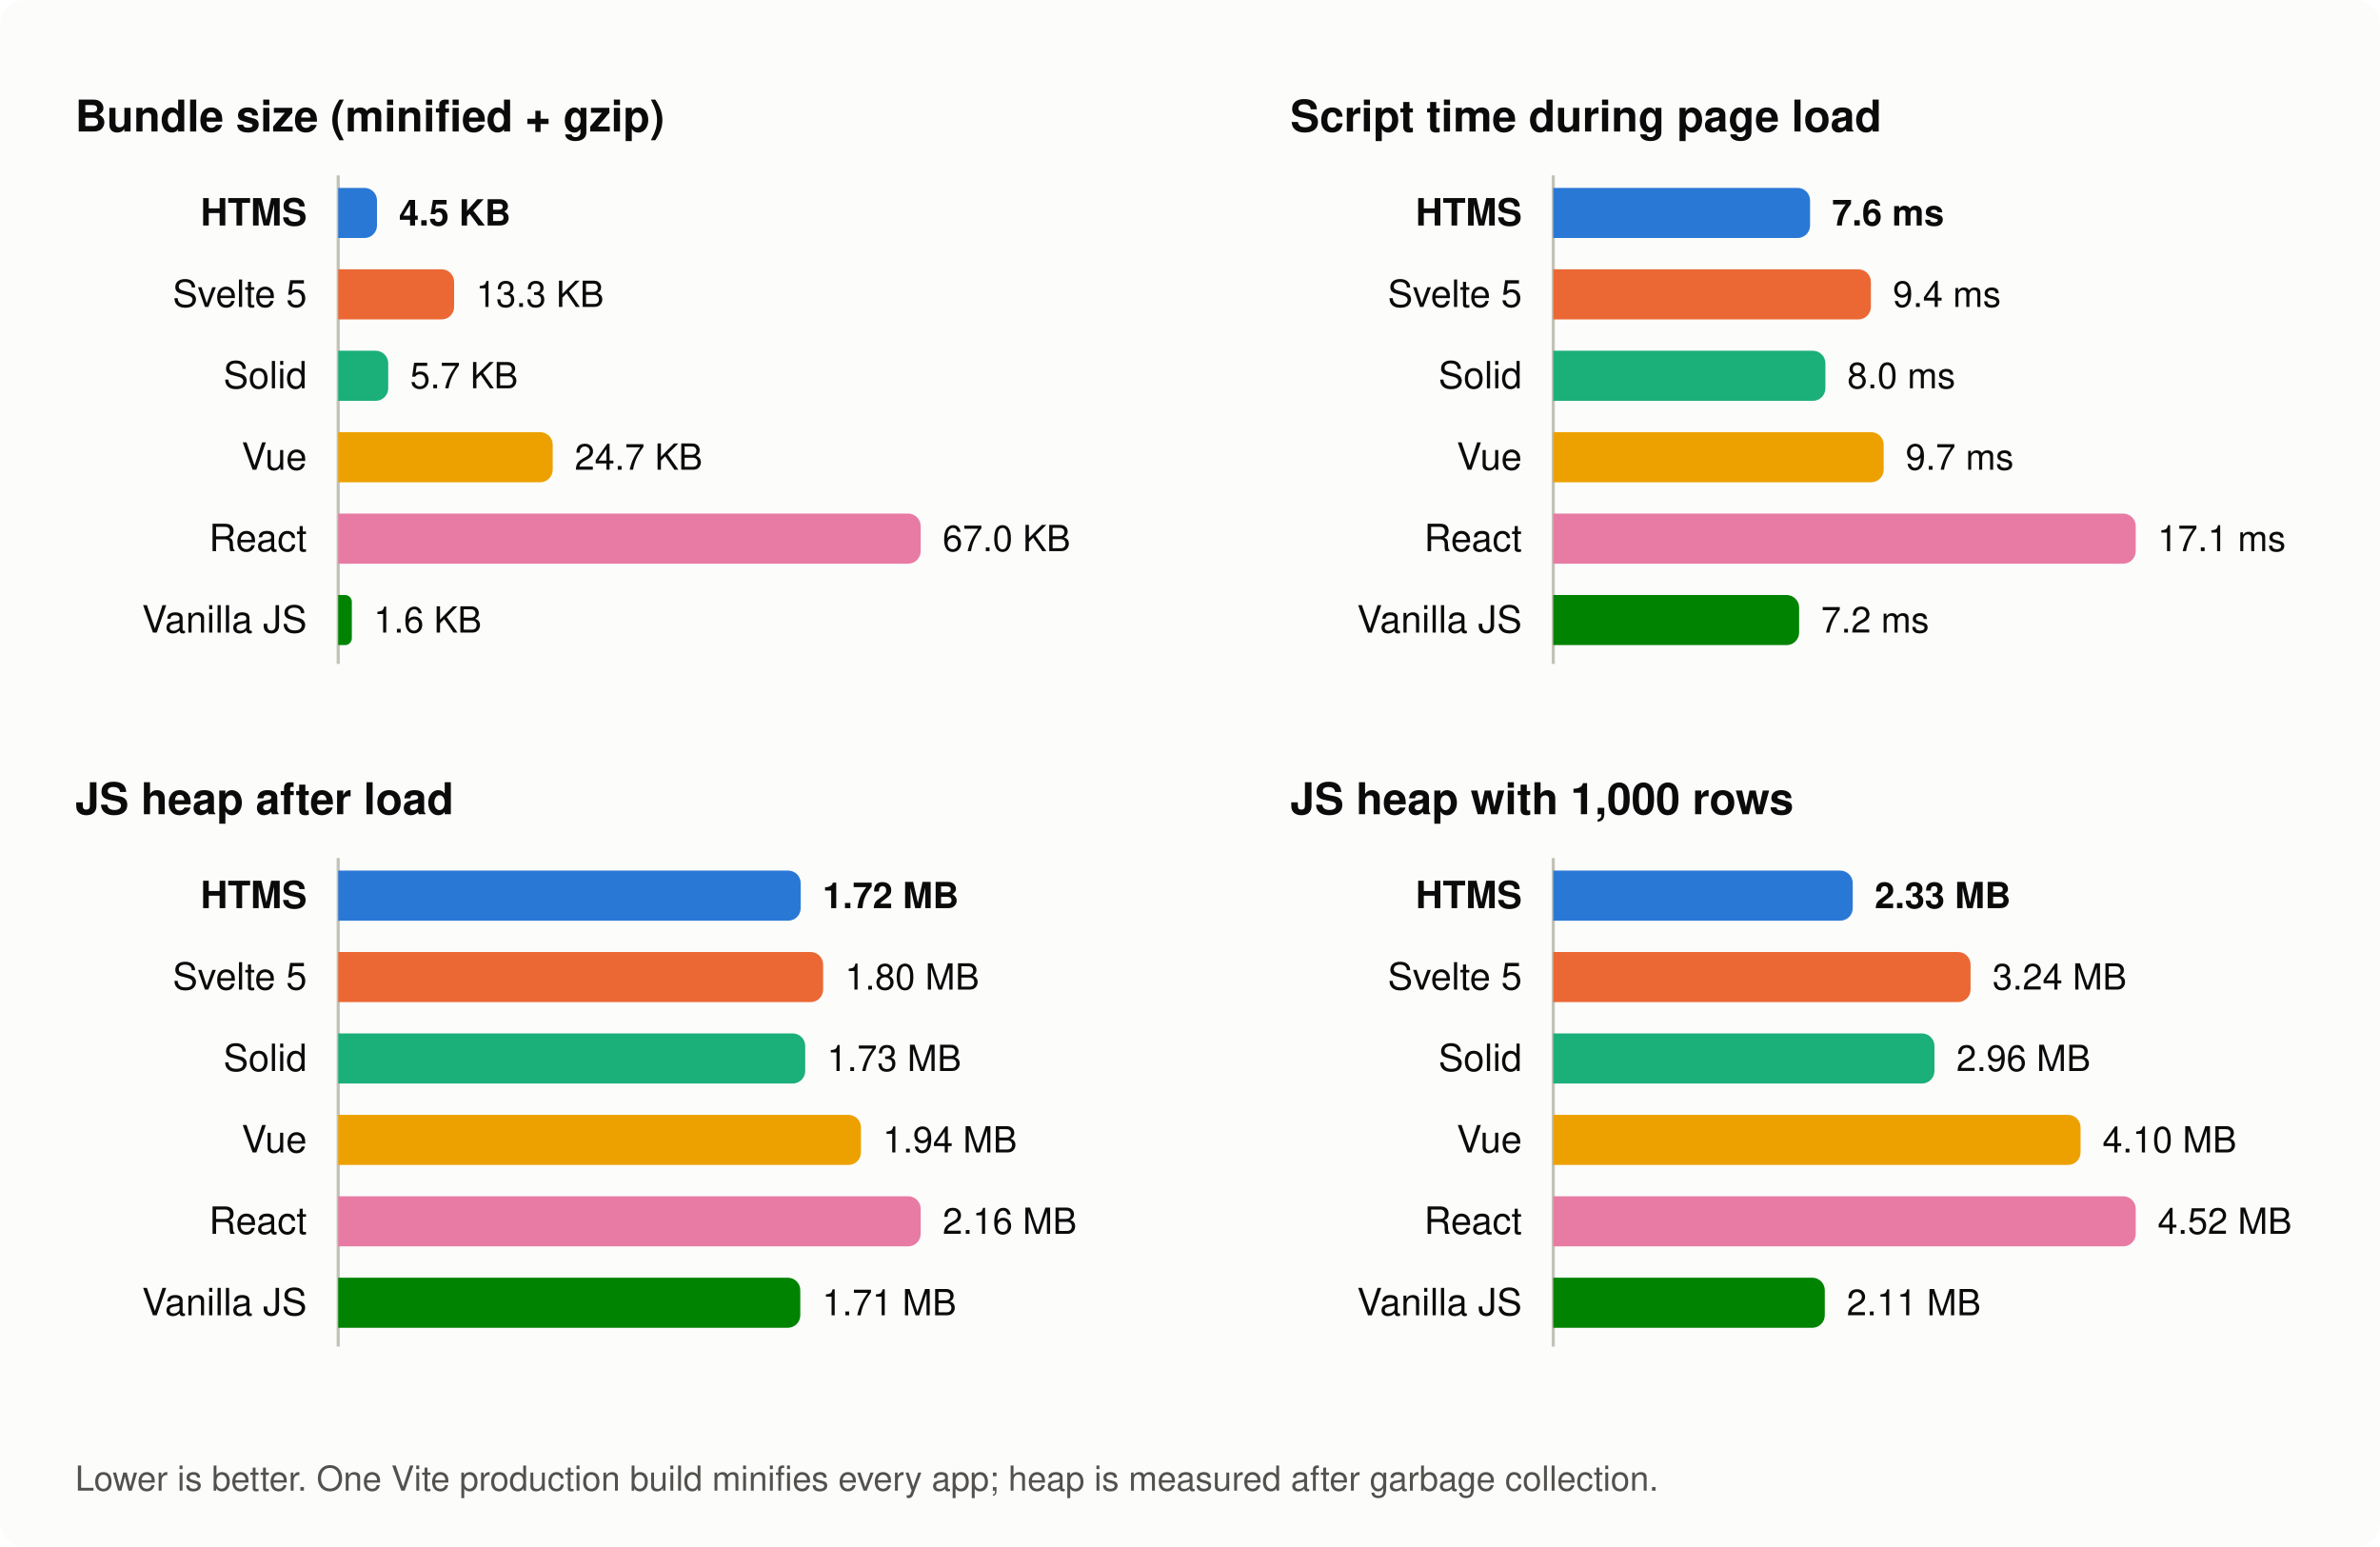
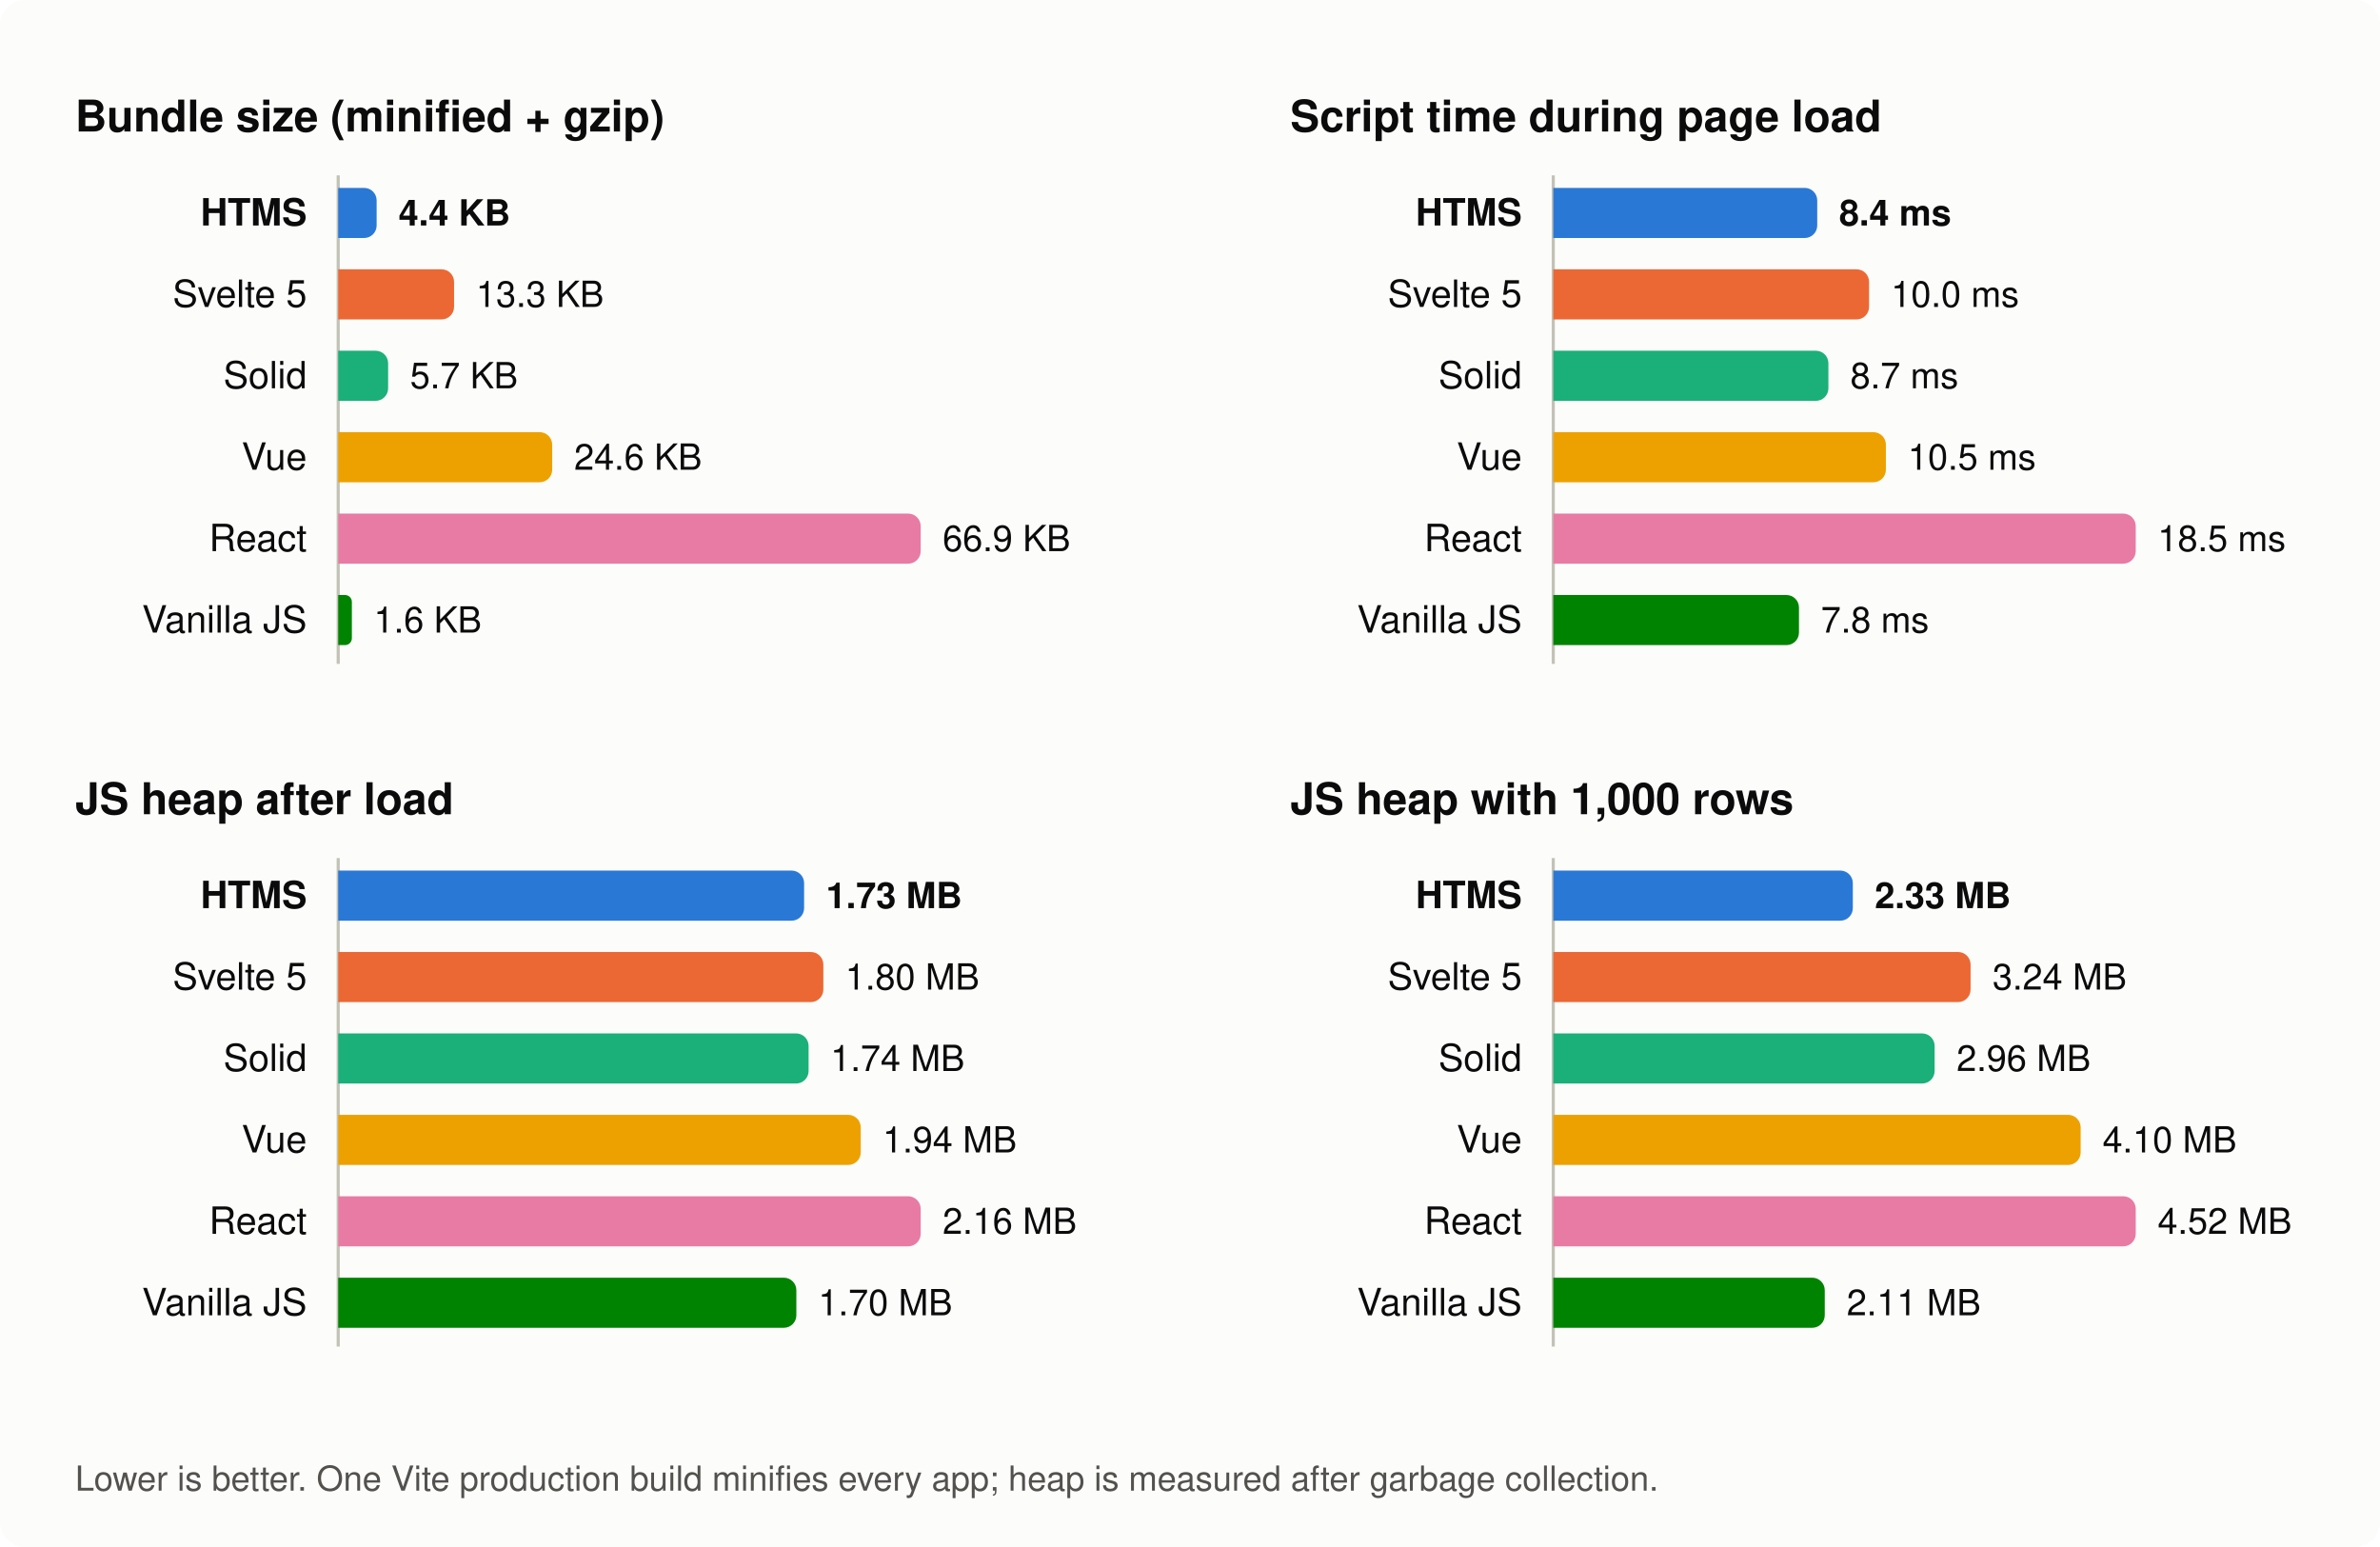
<svg xmlns="http://www.w3.org/2000/svg" viewBox="0 0 760 494" width="760" height="494" role="img" aria-labelledby="footprint-title footprint-desc">
  <style>
    .surface { fill: #fcfcfb; }
    .ink { fill: #0b0b0b; }
    .secondary { fill: #52514e; }
    .grid { stroke: #e1e0d9; stroke-width: 1; }
    .axis { stroke: #c3c2b7; stroke-width: 1; }
    .reference { stroke: #52514e; stroke-width: 1.5; stroke-dasharray: 4 3; }
    .s1 { fill: #2a78d6; } .s2 { fill: #eb6834; } .s3 { fill: #1baf7a; }
    .s4 { fill: #eda100; } .s5 { fill: #e87ba4; } .s6 { fill: #008300; }
    text { font-family: system-ui, -apple-system, 'Segoe UI', Helvetica, Arial, sans-serif; font-variant-numeric: tabular-nums; }
    @media (prefers-color-scheme: dark) {
      .surface { fill: #1a1a19; }
      .ink { fill: #f0efec; }
      .secondary { fill: #c3c2b7; }
      .grid { stroke: #2c2c2a; }
      .axis { stroke: #383835; }
      .reference { stroke: #c3c2b7; }
      .s1 { fill: #3987e5; } .s2 { fill: #d95926; } .s3 { fill: #199e70; }
      .s4 { fill: #c98500; } .s5 { fill: #d55181; } .s6 { fill: #008300; }
    }
  </style>
  <rect class="surface" width="760" height="494" rx="8" />
  <text class="ink" x="24" y="42" font-size="14" font-weight="600">Bundle size (minified + gzip)</text>
  <line class="axis" x1="108" x2="108" y1="56" y2="212" />
  <text class="ink" x="98" y="72" font-size="12" text-anchor="end" font-weight="600">HTMS</text>
-   <path class="s1" d="M108,60 h8.391 a4,4 0 0 1 4,4 v8 a4,4 0 0 1 -4,4 h-8.391 z" />
-   <text class="ink" x="127.391" y="72" font-size="11.5" font-weight="600">4.5 KB</text>
+   <path class="s1" d="M108,60 h8.272 a4,4 0 0 1 4,4 v8 a4,4 0 0 1 -4,4 h-8.272 z" />
+   <text class="ink" x="127.272" y="72" font-size="11.5" font-weight="600">4.4 KB</text>
  <text class="ink" x="98" y="98" font-size="12" text-anchor="end">Svelte 5</text>
-   <path class="s2" d="M108,86 h33.011 a4,4 0 0 1 4,4 v8 a4,4 0 0 1 -4,4 h-33.011 z" />
-   <text class="ink" x="152.011" y="98" font-size="11.5">13.3 KB</text>
+   <path class="s2" d="M108,86 h32.999 a4,4 0 0 1 4,4 v8 a4,4 0 0 1 -4,4 h-32.999 z" />
+   <text class="ink" x="151.999" y="98" font-size="11.5">13.3 KB</text>
  <text class="ink" x="98" y="124" font-size="12" text-anchor="end">Solid</text>
-   <path class="s3" d="M108,112 h11.966 a4,4 0 0 1 4,4 v8 a4,4 0 0 1 -4,4 h-11.966 z" />
-   <text class="ink" x="130.966" y="124" font-size="11.5">5.7 KB</text>
+   <path class="s3" d="M108,112 h11.938 a4,4 0 0 1 4,4 v8 a4,4 0 0 1 -4,4 h-11.938 z" />
+   <text class="ink" x="130.938" y="124" font-size="11.5">5.7 KB</text>
  <text class="ink" x="98" y="150" font-size="12" text-anchor="end">Vue</text>
-   <path class="s4" d="M108,138 h64.497 a4,4 0 0 1 4,4 v8 a4,4 0 0 1 -4,4 h-64.497 z" />
-   <text class="ink" x="183.497" y="150" font-size="11.5">24.7 KB</text>
+   <path class="s4" d="M108,138 h64.329 a4,4 0 0 1 4,4 v8 a4,4 0 0 1 -4,4 h-64.329 z" />
+   <text class="ink" x="183.329" y="150" font-size="11.5">24.6 KB</text>
  <text class="ink" x="98" y="176" font-size="12" text-anchor="end">React</text>
  <path class="s5" d="M108,164 h182 a4,4 0 0 1 4,4 v8 a4,4 0 0 1 -4,4 h-182 z" />
-   <text class="ink" x="301" y="176" font-size="11.5">67.0 KB</text>
+   <text class="ink" x="301" y="176" font-size="11.5">66.9 KB</text>
  <text class="ink" x="98" y="202" font-size="12" text-anchor="end">Vanilla JS</text>
-   <path class="s6" d="M108,190 h2.176 a2.176,2.176 0 0 1 2.176,2.176 v11.647 a2.176,2.176 0 0 1 -2.176,2.176 h-2.176 z" />
-   <text class="ink" x="119.353" y="202" font-size="11.5">1.6 KB</text>
+   <path class="s6" d="M108,190 h2.181 a2.181,2.181 0 0 1 2.181,2.181 v11.637 a2.181,2.181 0 0 1 -2.181,2.181 h-2.181 z" />
+   <text class="ink" x="119.363" y="202" font-size="11.5">1.6 KB</text>
  <text class="ink" x="412" y="42" font-size="14" font-weight="600">Script time during page load</text>
  <line class="axis" x1="496" x2="496" y1="56" y2="212" />
  <text class="ink" x="486" y="72" font-size="12" text-anchor="end" font-weight="600">HTMS</text>
-   <path class="s1" d="M496,60 h78.007 a4,4 0 0 1 4,4 v8 a4,4 0 0 1 -4,4 h-78.007 z" />
-   <text class="ink" x="585.007" y="72" font-size="11.5" font-weight="600">7.6 ms</text>
+   <path class="s1" d="M496,60 h80.295 a4,4 0 0 1 4,4 v8 a4,4 0 0 1 -4,4 h-80.295 z" />
+   <text class="ink" x="587.295" y="72" font-size="11.5" font-weight="600">8.4 ms</text>
  <text class="ink" x="486" y="98" font-size="12" text-anchor="end">Svelte 5</text>
-   <path class="s2" d="M496,86 h97.433 a4,4 0 0 1 4,4 v8 a4,4 0 0 1 -4,4 h-97.433 z" />
-   <text class="ink" x="604.433" y="98" font-size="11.5">9.4 ms</text>
+   <path class="s2" d="M496,86 h96.848 a4,4 0 0 1 4,4 v8 a4,4 0 0 1 -4,4 h-96.848 z" />
+   <text class="ink" x="603.848" y="98" font-size="11.5">10.0 ms</text>
  <text class="ink" x="486" y="124" font-size="12" text-anchor="end">Solid</text>
-   <path class="s3" d="M496,112 h82.899 a4,4 0 0 1 4,4 v8 a4,4 0 0 1 -4,4 h-82.899 z" />
-   <text class="ink" x="589.899" y="124" font-size="11.5">8.0 ms</text>
+   <path class="s3" d="M496,112 h83.862 a4,4 0 0 1 4,4 v8 a4,4 0 0 1 -4,4 h-83.862 z" />
+   <text class="ink" x="590.862" y="124" font-size="11.5">8.7 ms</text>
  <text class="ink" x="486" y="150" font-size="12" text-anchor="end">Vue</text>
-   <path class="s4" d="M496,138 h101.511 a4,4 0 0 1 4,4 v8 a4,4 0 0 1 -4,4 h-101.511 z" />
-   <text class="ink" x="608.511" y="150" font-size="11.5">9.7 ms</text>
+   <path class="s4" d="M496,138 h102.218 a4,4 0 0 1 4,4 v8 a4,4 0 0 1 -4,4 h-102.218 z" />
+   <text class="ink" x="609.218" y="150" font-size="11.5">10.5 ms</text>
  <text class="ink" x="486" y="176" font-size="12" text-anchor="end">React</text>
  <path class="s5" d="M496,164 h182 a4,4 0 0 1 4,4 v8 a4,4 0 0 1 -4,4 h-182 z" />
-   <text class="ink" x="689" y="176" font-size="11.5">17.1 ms</text>
+   <text class="ink" x="689" y="176" font-size="11.5">18.5 ms</text>
  <text class="ink" x="486" y="202" font-size="12" text-anchor="end">Vanilla JS</text>
-   <path class="s6" d="M496,190 h74.504 a4,4 0 0 1 4,4 v8 a4,4 0 0 1 -4,4 h-74.504 z" />
-   <text class="ink" x="581.504" y="202" font-size="11.5">7.2 ms</text>
+   <path class="s6" d="M496,190 h74.462 a4,4 0 0 1 4,4 v8 a4,4 0 0 1 -4,4 h-74.462 z" />
+   <text class="ink" x="581.462" y="202" font-size="11.5">7.8 ms</text>
  <text class="ink" x="24" y="260" font-size="14" font-weight="600">JS heap after load</text>
  <line class="axis" x1="108" x2="108" y1="274" y2="430" />
  <text class="ink" x="98" y="290" font-size="12" text-anchor="end" font-weight="600">HTMS</text>
-   <path class="s1" d="M108,278 h143.687 a4,4 0 0 1 4,4 v8 a4,4 0 0 1 -4,4 h-143.687 z" />
-   <text class="ink" x="262.687" y="290" font-size="11.5" font-weight="600">1.72 MB</text>
+   <path class="s1" d="M108,278 h144.775 a4,4 0 0 1 4,4 v8 a4,4 0 0 1 -4,4 h-144.775 z" />
+   <text class="ink" x="263.775" y="290" font-size="11.5" font-weight="600">1.73 MB</text>
  <text class="ink" x="98" y="316" font-size="12" text-anchor="end">Svelte 5</text>
-   <path class="s2" d="M108,304 h150.852 a4,4 0 0 1 4,4 v8 a4,4 0 0 1 -4,4 h-150.852 z" />
-   <text class="ink" x="269.852" y="316" font-size="11.5">1.80 MB</text>
+   <path class="s2" d="M108,304 h150.916 a4,4 0 0 1 4,4 v8 a4,4 0 0 1 -4,4 h-150.916 z" />
+   <text class="ink" x="269.916" y="316" font-size="11.5">1.80 MB</text>
  <text class="ink" x="98" y="342" font-size="12" text-anchor="end">Solid</text>
-   <path class="s3" d="M108,330 h145.127 a4,4 0 0 1 4,4 v8 a4,4 0 0 1 -4,4 h-145.127 z" />
-   <text class="ink" x="264.127" y="342" font-size="11.5">1.73 MB</text>
+   <path class="s3" d="M108,330 h146.208 a4,4 0 0 1 4,4 v8 a4,4 0 0 1 -4,4 h-146.208 z" />
+   <text class="ink" x="265.208" y="342" font-size="11.5">1.74 MB</text>
  <text class="ink" x="98" y="368" font-size="12" text-anchor="end">Vue</text>
-   <path class="s4" d="M108,356 h162.927 a4,4 0 0 1 4,4 v8 a4,4 0 0 1 -4,4 h-162.927 z" />
-   <text class="ink" x="281.927" y="368" font-size="11.5">1.94 MB</text>
+   <path class="s4" d="M108,356 h162.856 a4,4 0 0 1 4,4 v8 a4,4 0 0 1 -4,4 h-162.856 z" />
+   <text class="ink" x="281.856" y="368" font-size="11.5">1.94 MB</text>
  <text class="ink" x="98" y="394" font-size="12" text-anchor="end">React</text>
  <path class="s5" d="M108,382 h182 a4,4 0 0 1 4,4 v8 a4,4 0 0 1 -4,4 h-182 z" />
  <text class="ink" x="301" y="394" font-size="11.5">2.16 MB</text>
  <text class="ink" x="98" y="420" font-size="12" text-anchor="end">Vanilla JS</text>
-   <path class="s6" d="M108,408 h143.558 a4,4 0 0 1 4,4 v8 a4,4 0 0 1 -4,4 h-143.558 z" />
-   <text class="ink" x="262.558" y="420" font-size="11.5">1.71 MB</text>
+   <path class="s6" d="M108,408 h142.301 a4,4 0 0 1 4,4 v8 a4,4 0 0 1 -4,4 h-142.301 z" />
+   <text class="ink" x="261.301" y="420" font-size="11.5">1.70 MB</text>
  <text class="ink" x="412" y="260" font-size="14" font-weight="600">JS heap with 1,000 rows</text>
  <line class="axis" x1="496" x2="496" y1="274" y2="430" />
  <text class="ink" x="486" y="290" font-size="12" text-anchor="end" font-weight="600">HTMS</text>
-   <path class="s1" d="M496,278 h91.635 a4,4 0 0 1 4,4 v8 a4,4 0 0 1 -4,4 h-91.635 z" />
-   <text class="ink" x="598.635" y="290" font-size="11.5" font-weight="600">2.33 MB</text>
+   <path class="s1" d="M496,278 h91.659 a4,4 0 0 1 4,4 v8 a4,4 0 0 1 -4,4 h-91.659 z" />
+   <text class="ink" x="598.659" y="290" font-size="11.5" font-weight="600">2.33 MB</text>
  <text class="ink" x="486" y="316" font-size="12" text-anchor="end">Svelte 5</text>
-   <path class="s2" d="M496,304 h129.259 a4,4 0 0 1 4,4 v8 a4,4 0 0 1 -4,4 h-129.259 z" />
-   <text class="ink" x="636.259" y="316" font-size="11.5">3.24 MB</text>
+   <path class="s2" d="M496,304 h129.261 a4,4 0 0 1 4,4 v8 a4,4 0 0 1 -4,4 h-129.261 z" />
+   <text class="ink" x="636.261" y="316" font-size="11.5">3.24 MB</text>
  <text class="ink" x="486" y="342" font-size="12" text-anchor="end">Solid</text>
-   <path class="s3" d="M496,330 h117.727 a4,4 0 0 1 4,4 v8 a4,4 0 0 1 -4,4 h-117.727 z" />
-   <text class="ink" x="624.727" y="342" font-size="11.5">2.96 MB</text>
+   <path class="s3" d="M496,330 h117.781 a4,4 0 0 1 4,4 v8 a4,4 0 0 1 -4,4 h-117.781 z" />
+   <text class="ink" x="624.781" y="342" font-size="11.5">2.96 MB</text>
  <text class="ink" x="486" y="368" font-size="12" text-anchor="end">Vue</text>
-   <path class="s4" d="M496,356 h164.38 a4,4 0 0 1 4,4 v8 a4,4 0 0 1 -4,4 h-164.38 z" />
-   <text class="ink" x="671.38" y="368" font-size="11.5">4.10 MB</text>
+   <path class="s4" d="M496,356 h164.408 a4,4 0 0 1 4,4 v8 a4,4 0 0 1 -4,4 h-164.408 z" />
+   <text class="ink" x="671.408" y="368" font-size="11.5">4.10 MB</text>
  <text class="ink" x="486" y="394" font-size="12" text-anchor="end">React</text>
  <path class="s5" d="M496,382 h182 a4,4 0 0 1 4,4 v8 a4,4 0 0 1 -4,4 h-182 z" />
  <text class="ink" x="689" y="394" font-size="11.5">4.52 MB</text>
  <text class="ink" x="486" y="420" font-size="12" text-anchor="end">Vanilla JS</text>
-   <path class="s6" d="M496,408 h82.704 a4,4 0 0 1 4,4 v8 a4,4 0 0 1 -4,4 h-82.704 z" />
-   <text class="ink" x="589.704" y="420" font-size="11.5">2.11 MB</text>
+   <path class="s6" d="M496,408 h82.696 a4,4 0 0 1 4,4 v8 a4,4 0 0 1 -4,4 h-82.696 z" />
+   <text class="ink" x="589.696" y="420" font-size="11.5">2.11 MB</text>
  <text class="secondary" x="24" y="476" font-size="11">Lower is better. One Vite production build minifies every app; heap is measured after garbage collection.</text>
</svg>
